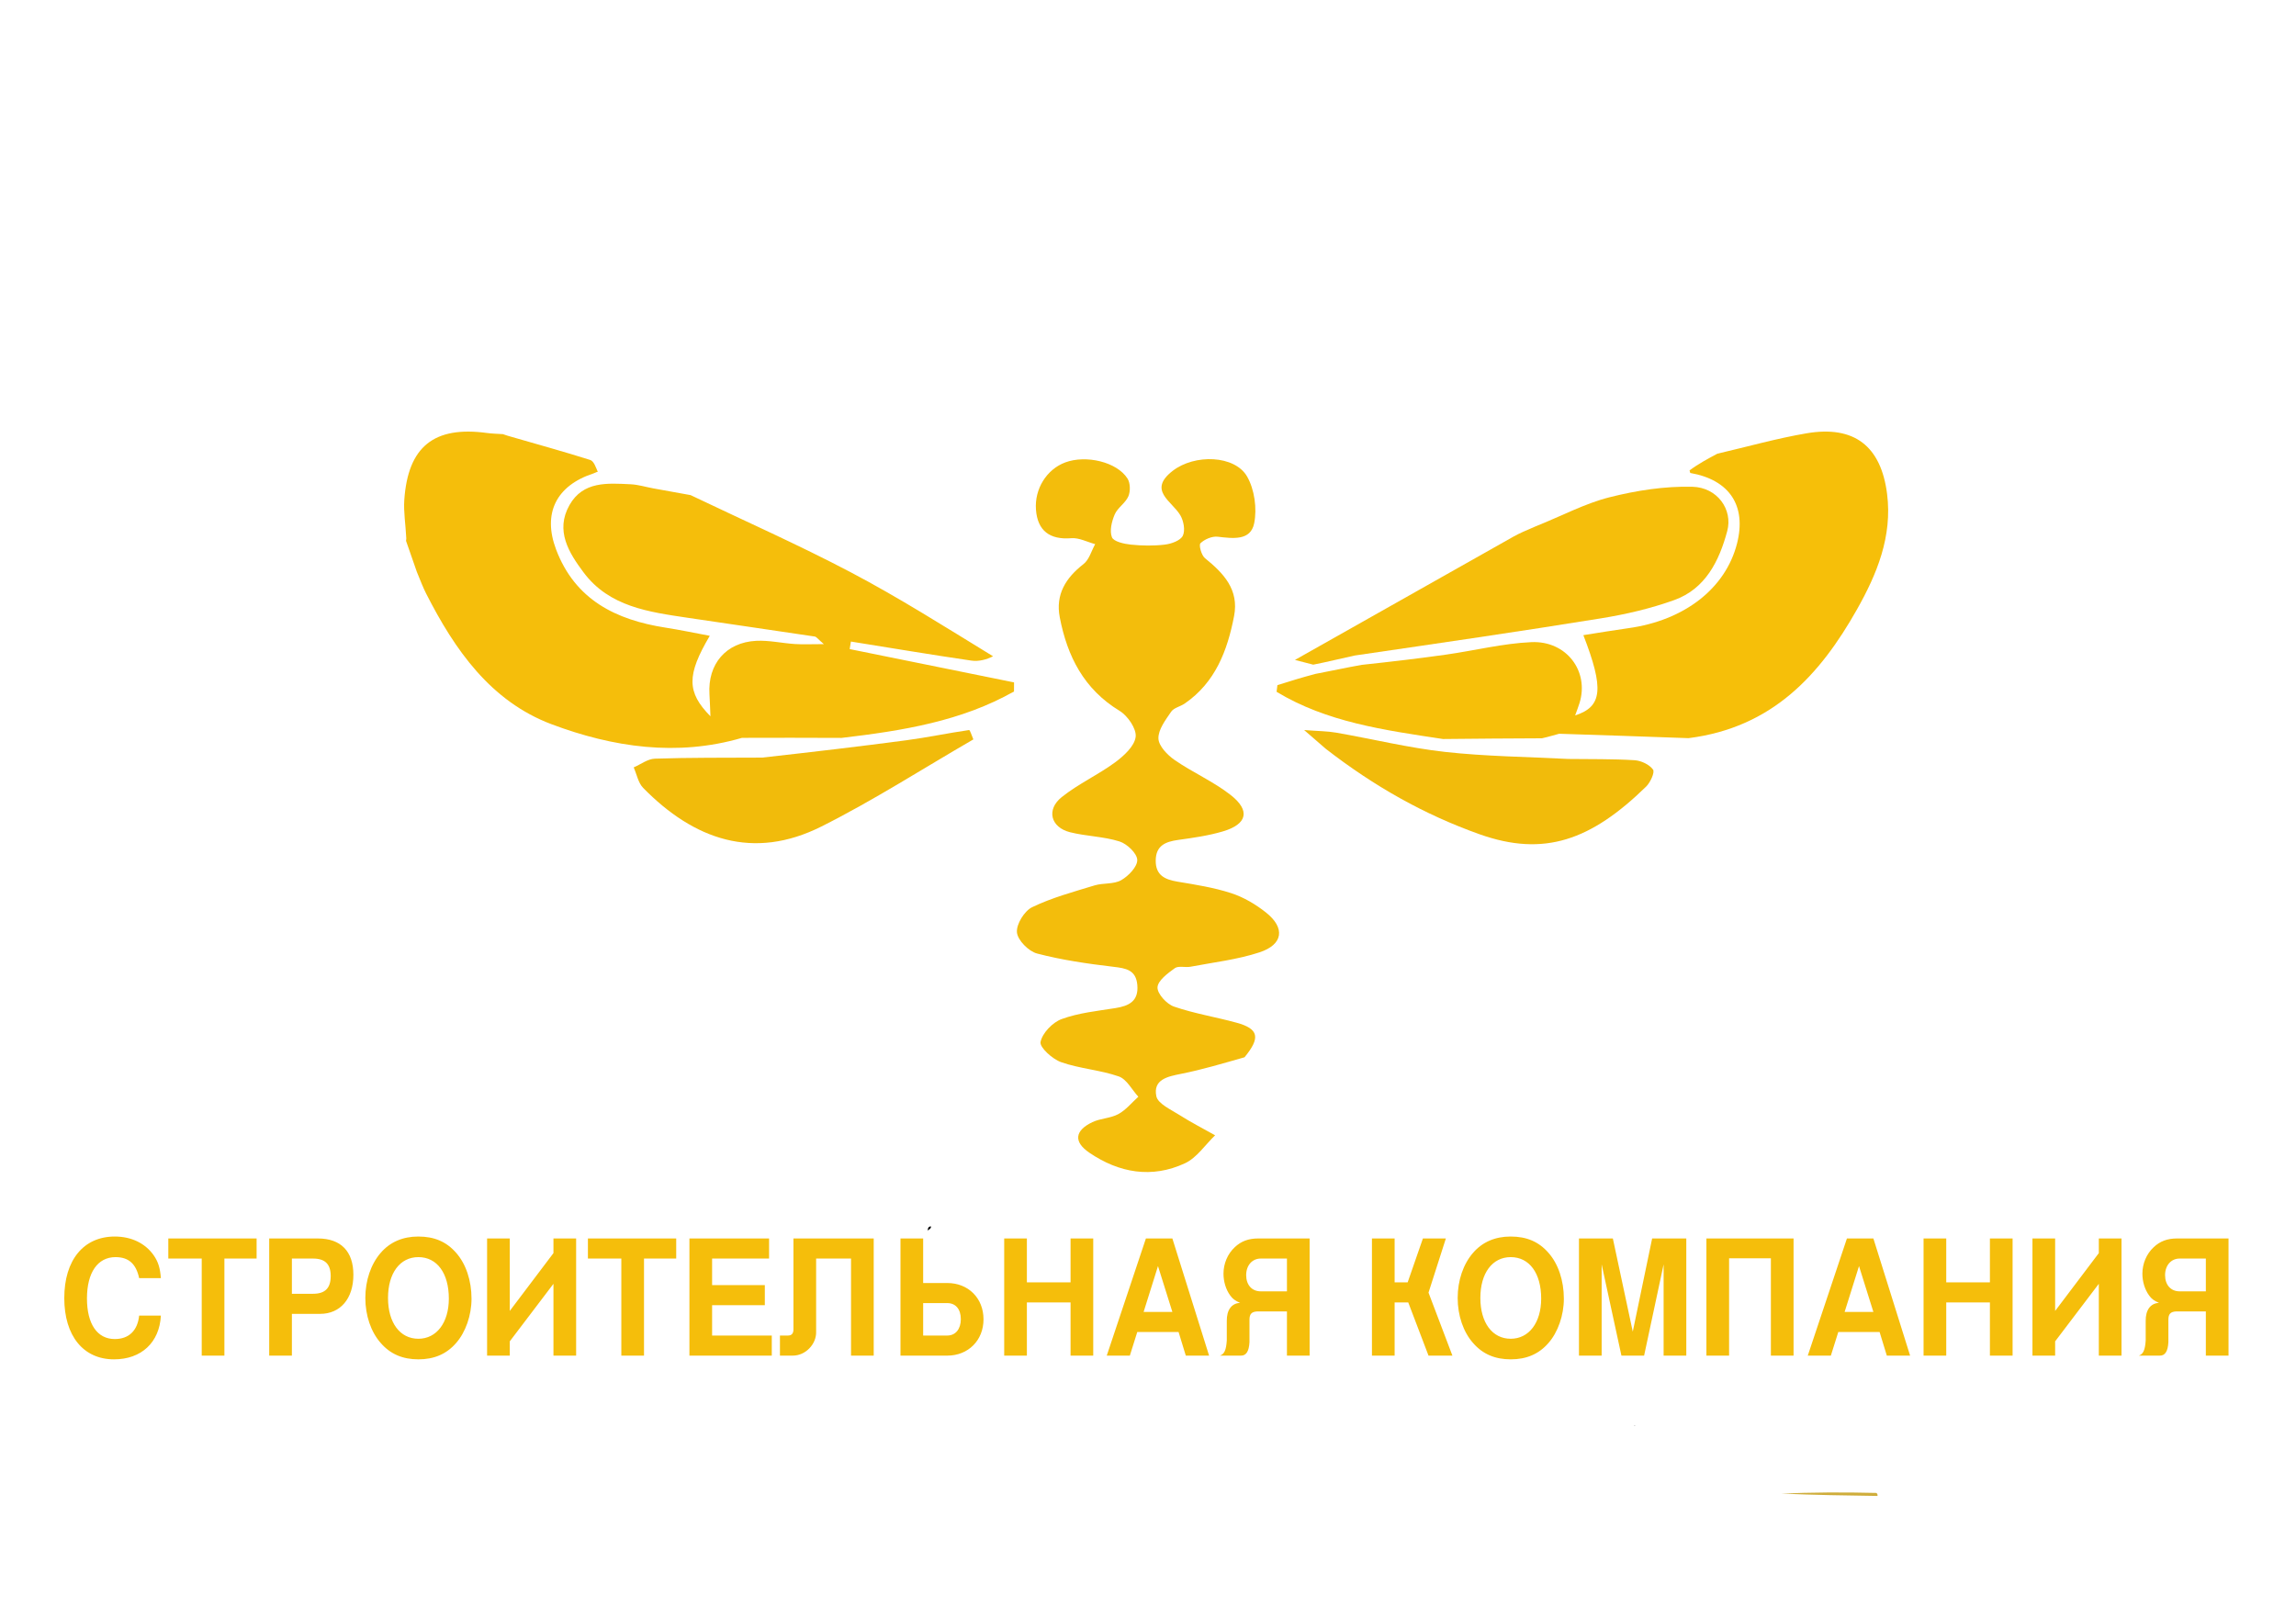
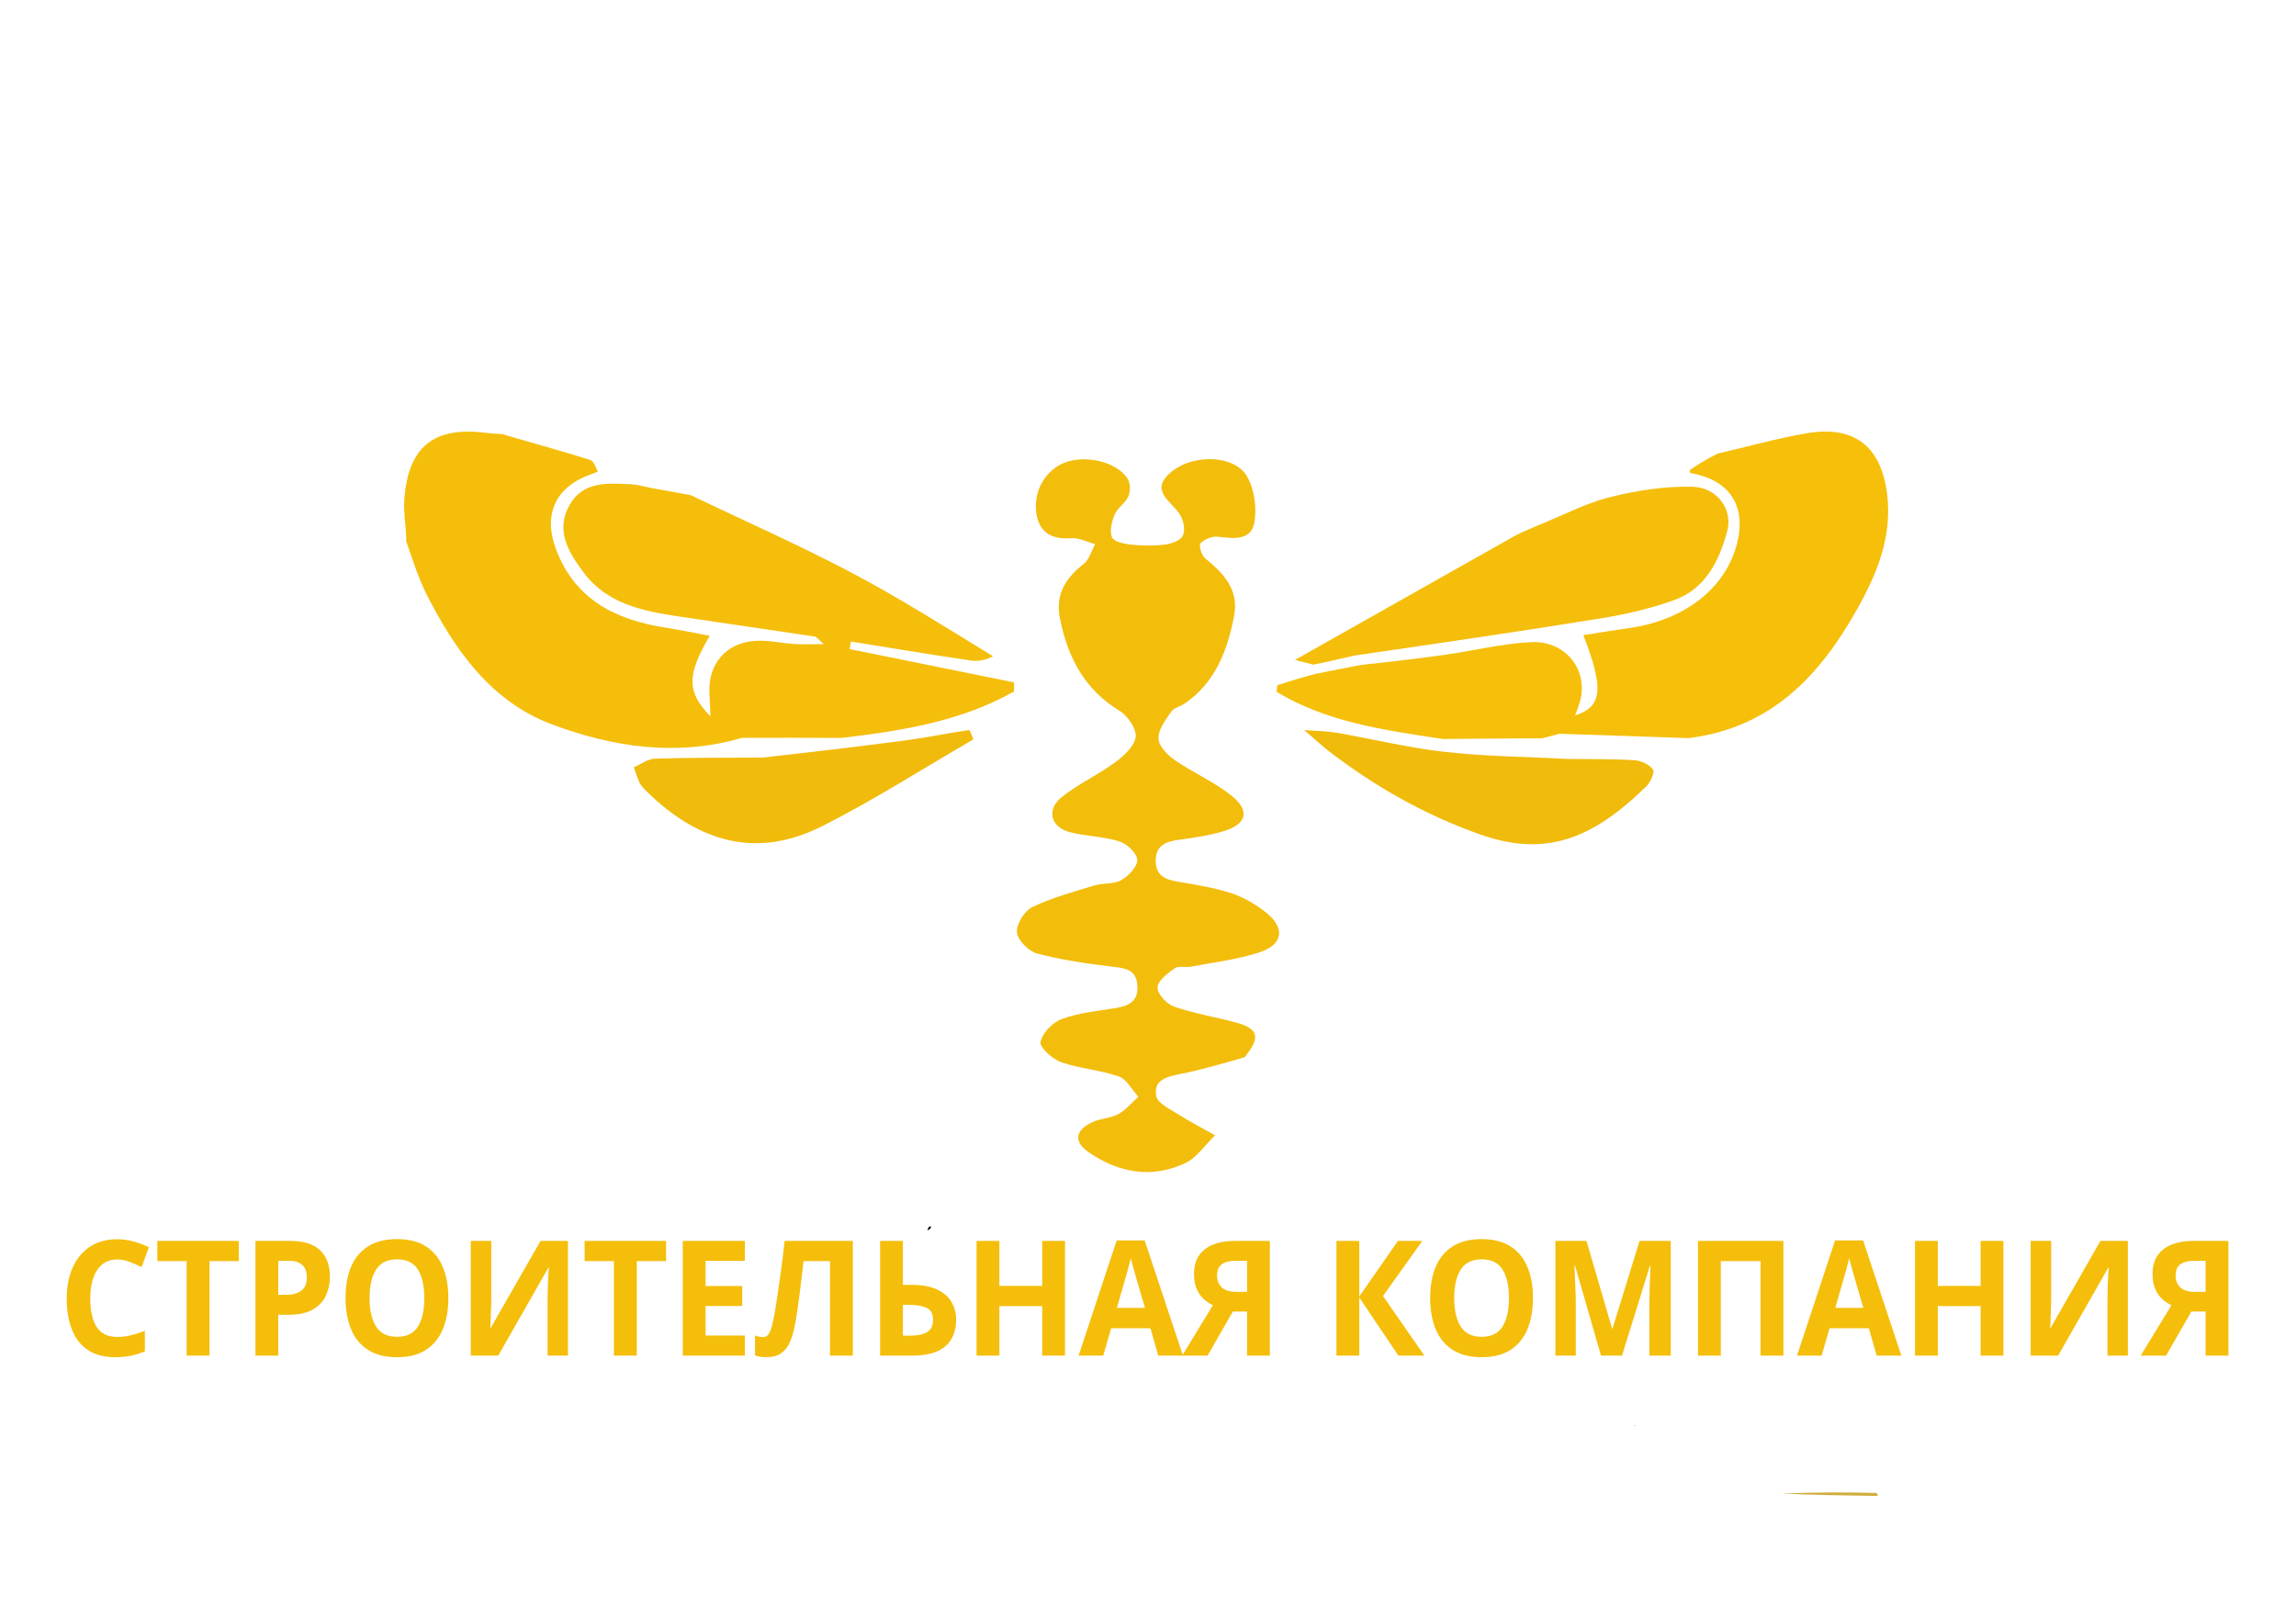
<svg xmlns="http://www.w3.org/2000/svg" width="500" height="350">
  <g>
    <rect fill="none" id="canvas_background" height="352" width="502" y="-1" x="-1" />
  </g>
  <g>
    <path id="svg_1" d="m243,353c-126.333,0 -252.167,0 -378,0c-0,-109.667 -0,-219.333 -0,-329c207.333,-33 426.666,-0 640,-0c0,109.667 0,219.333 0,329c-87.167,0 -174.333,0 -262,0m-218.211,-184.148c-1.079,0.84 -2.157,1.68 -3.693,2.875c2.322,0.117 4.148,0.208 6.429,0.582c0.601,0.704 1.136,1.426 1.813,2.11c6.239,6.302 14.058,12.068 27.339,14.631c13.289,2.564 27.264,3.646 41.715,1.839c1.53,0.243 3.06,0.487 4.645,1.042c-0.013,0.208 -0.026,0.417 -0.968,0.691c-7.487,0.027 -14.977,-0.001 -22.457,0.127c-1.554,0.027 -3.071,0.636 -4.605,0.976c0.669,0.775 0.982,1.73 2.063,2.297c11.063,5.799 23.987,8.145 38.807,4.323c11.349,-2.927 22.088,-6.48 33.396,-9.465c1.991,0.898 3.166,0.816 3.206,-0.692c0.037,-1.402 -0.472,-2.776 3.598,-3.245c1.771,-0.204 3.015,-1.616 4.499,-2.479c-1.411,-0.414 -2.872,-0.791 -4.199,-1.268c-0.369,-0.133 -0.164,-0.654 -0.527,-0.832c-0.843,-0.411 -1.872,-0.722 -3.458,-1.199c-10.179,-3.062 -20.163,-6.314 -30.589,-9.135c-11.414,-3.088 -23.236,-5.777 -34.998,-9.023c-0.755,-0.38 -1.398,-0.981 -2.285,-1.1c-3.459,-0.466 -6.976,-0.841 -10.508,-1.134c-4.924,-0.409 -5.477,-1.033 -2.843,-3.145c0.451,-0.362 -0.111,-1.058 -0.176,-1.43c-2.467,0.675 -4.351,1.646 -6.112,1.59c-5.984,-0.19 -11.924,-0.742 -18.378,-1.143c0,0 -0.47,-0.083 -0.973,-0.38c-7.228,0 -14.456,0 -22.287,0c-0.759,3.372 -1.457,6.381 -2.104,9.392c-0.319,1.484 0.788,2.495 3.856,2.821c0,0 -0.047,0.022 -0.207,0.373m255.152,22.668c8.221,-0.33 16.441,-0.661 25.526,-0.974c17.416,-1.221 27.78,-7.124 35.815,-14.441c4.366,-3.975 7.728,-8.183 6.563,-12.926c-1.318,-5.37 -7.159,-7.707 -17.532,-6.798c-6.533,0.572 -12.946,1.508 -19.932,2.105c-0.8,-0.477 -1.6,-0.954 -2.39,-1.424c-5.372,2.05 -5.372,2.05 -3.096,3.668c0,0 0.096,0.095 -0.169,0.389c-4.75,-0.324 -9.546,-0.53 -14.232,-1.017c-2.764,-0.287 -4.385,-0.517 -5.641,1.292c-0.769,1.108 -3.737,2.507 -5.793,2.54c-4.343,0.069 -5.964,1.522 -8.751,3.05c-1.345,0.335 -2.731,0.633 -4.03,1.009c-15.874,4.597 -31.736,9.205 -48.191,13.955c-2.51,0.708 -5.156,1.381 -4.436,3.242c0.965,2.495 7.944,2.798 7.987,5.72c0.003,0.229 2.226,0.459 3.432,0.666c0.301,0.052 0.66,0.014 1.624,0.121c10.046,3.996 20.93,7.153 32.968,9.352c14.098,2.576 24.308,0.663 36.27,-5.331c0.927,-0.465 1.941,-1.601 1.513,-1.907c-0.793,-0.568 -2.593,-1.004 -4.027,-1.05c-4.798,-0.153 -9.619,-0.109 -14.46,-0.488c0.018,-0.231 0.037,-0.462 0.984,-0.753m-72.277,34.621c3.232,-2.096 2.765,-3.078 -2.013,-3.756c-4.536,-0.643 -9.232,-1.024 -13.662,-1.811c-1.582,-0.281 -3.635,-1.433 -3.58,-2.148c0.058,-0.756 2.22,-1.576 3.769,-2.15c0.799,-0.296 2.287,-0.052 3.423,-0.163c5.029,-0.494 10.192,-0.794 15.021,-1.611c5.169,-0.874 5.641,-2.733 1.413,-4.459c-2.237,-0.913 -4.854,-1.711 -7.552,-2.163c-3.774,-0.632 -7.762,-0.955 -11.698,-1.291c-2.78,-0.237 -4.797,-0.717 -4.765,-2.374c0.032,-1.673 2.131,-2.103 4.895,-2.3c3.284,-0.235 6.608,-0.475 9.772,-0.96c5.27,-0.808 5.989,-2.327 1.646,-4.074c-3.753,-1.509 -8.259,-2.514 -12.198,-3.915c-1.579,-0.562 -3.477,-1.574 -3.526,-2.408c-0.058,-0.992 1.548,-2.072 2.771,-2.996c0.588,-0.444 2.003,-0.579 2.958,-0.917c6.671,-2.361 9.292,-5.92 10.745,-9.787c1.115,-2.969 -2.273,-4.796 -6.339,-6.489c-0.773,-0.322 -1.377,-1.472 -0.981,-1.669c0.899,-0.449 2.526,-0.805 3.754,-0.732c3.296,0.194 7.164,0.481 7.943,-1.501c0.65,-1.652 0.079,-3.786 -1.54,-5.239c-2.668,-2.395 -11.414,-2.549 -16.221,-0.629c-5.487,2.191 -0.141,3.38 1.68,4.966c0.725,0.632 1.105,1.7 0.541,2.293c-0.513,0.539 -2.471,0.902 -3.876,0.99c-2.454,0.155 -4.992,0.134 -7.457,0.002c-1.473,-0.079 -3.728,-0.337 -4.104,-0.825c-0.549,-0.712 -0.045,-1.775 0.609,-2.556c0.631,-0.754 2.343,-1.27 2.972,-2.025c0.468,-0.561 0.431,-1.489 -0.187,-1.99c-2.3,-1.862 -9.023,-2.679 -13.577,-1.804c-4.049,0.778 -6.691,2.972 -6.36,5.282c0.34,2.377 3.029,3.392 7.69,3.2c1.69,-0.07 3.467,0.427 5.205,0.665c-0.821,0.755 -1.303,1.734 -2.526,2.224c-3.875,1.551 -6.144,3.403 -5.185,5.969c1.631,4.359 5.248,8.044 13.023,10.47c1.774,0.554 3.731,2.017 3.502,2.921c-0.264,1.046 -2.576,2.129 -4.489,2.853c-3.716,1.407 -8.034,2.408 -11.618,3.888c-3.413,1.409 -2.391,3.386 1.821,3.93c3.536,0.457 7.31,0.471 10.765,1.031c1.643,0.266 3.816,1.328 3.87,2.065c0.055,0.757 -1.907,1.806 -3.492,2.271c-1.628,0.477 -3.933,0.292 -5.828,0.59c-4.584,0.721 -9.274,1.37 -13.56,2.433c-1.699,0.422 -3.487,1.914 -3.319,2.826c0.162,0.88 2.548,2.117 4.381,2.364c5.415,0.73 11.018,1.145 16.593,1.484c2.757,0.167 4.951,0.34 5.241,2.038c0.31,1.815 -1.812,2.348 -4.799,2.591c-3.933,0.32 -7.988,0.532 -11.68,1.226c-1.979,0.372 -4.207,1.565 -4.597,2.565c-0.235,0.603 2.59,1.919 4.486,2.261c4.047,0.731 8.498,0.868 12.548,1.596c1.726,0.31 2.861,1.49 4.265,2.274c-1.437,0.663 -2.707,1.484 -4.357,1.945c-1.702,0.475 -3.895,0.469 -5.66,0.902c-3.849,0.944 -4.124,2.205 -0.662,3.417c6.483,2.271 13.61,2.909 20.827,1.187c2.577,-0.615 4.401,-2.065 6.569,-3.133c-2.6,-0.753 -5.266,-1.452 -7.778,-2.276c-1.859,-0.609 -4.692,-1.259 -5.024,-2.104c-0.732,-1.868 2.436,-2.199 5.432,-2.505c4.538,-0.463 8.99,-1.15 14.084,-1.96z" opacity="0" fill="#000000" />
    <path stroke-width="0" id="svg_2" d="m109.5,94.55c0,0 0.47,0.161 1.029,0.345c6.383,1.855 12.231,3.449 18.002,5.284c0.816,0.26 1.258,1.694 1.647,2.582c-0.227,-0.003 -0.603,0.252 -0.942,0.351c-8.162,2.666 -11.091,8.737 -8.144,16.546c4.139,10.967 13.021,15.36 23.845,17.039c3.121,0.484 6.214,1.143 9.631,1.78c-5.06,8.574 -5.024,12.272 0.146,17.526c-0.087,-1.967 -0.131,-3.392 -0.217,-4.814c-0.397,-6.554 3.592,-11.289 10.188,-11.621c2.784,-0.14 5.602,0.517 8.412,0.7c1.768,0.115 3.549,0.021 6.309,0.021c-1.284,-1.097 -1.596,-1.597 -1.975,-1.654c-9.223,-1.389 -18.456,-2.708 -27.681,-4.086c-8.437,-1.26 -17.062,-2.384 -22.657,-9.869c-3.194,-4.272 -6.23,-9.094 -3.079,-14.672c2.963,-5.245 8.301,-4.774 13.316,-4.538c1.64,0.077 3.258,0.587 4.889,0.886c2.723,0.498 5.447,0.986 8.171,1.478c11.644,5.569 23.466,10.801 34.88,16.808c10.426,5.487 20.41,11.813 30.984,18.292c-1.309,0.682 -3.063,1.185 -4.709,0.945c-8.763,-1.281 -17.498,-2.748 -26.243,-4.151c-0.089,0.547 -0.178,1.094 -0.267,1.641c11.932,2.418 23.864,4.837 35.795,7.255c-0.004,0.66 -0.008,1.32 -0.012,1.98c-11.432,6.464 -24.177,8.542 -37.545,10.11c-7.557,-0.046 -14.624,-0.029 -21.692,-0.012c-14.173,4.139 -28.148,2.035 -41.437,-2.954c-13.281,-4.986 -21.101,-16.202 -27.339,-28.461c-0.677,-1.331 -1.212,-2.735 -2.034,-4.749c-0.933,-2.685 -1.644,-4.725 -2.356,-6.765c0,0 0.047,-0.042 0.062,-0.521c-0.152,-3.112 -0.614,-5.764 -0.434,-8.373c0.802,-11.625 6.494,-16.148 18.019,-14.575c1.137,0.155 2.292,0.169 3.439,0.248z" fill="#F5BE0B" />
    <path id="svg_3" d="m271.026,230.269c-4.792,1.363 -9.243,2.7 -13.781,3.601c-2.996,0.595 -6.164,1.239 -5.432,4.873c0.331,1.645 3.165,2.908 5.024,4.094c2.512,1.602 5.178,2.963 7.778,4.428c-2.168,2.079 -3.992,4.898 -6.569,6.095c-7.217,3.351 -14.344,2.109 -20.827,-2.309c-3.462,-2.359 -3.187,-4.812 0.662,-6.648c1.766,-0.842 3.958,-0.832 5.66,-1.755c1.651,-0.896 2.92,-2.493 4.357,-3.783c-1.404,-1.526 -2.539,-3.82 -4.265,-4.423c-4.05,-1.415 -8.502,-1.682 -12.548,-3.104c-1.896,-0.666 -4.721,-3.226 -4.486,-4.399c0.39,-1.945 2.618,-4.265 4.597,-4.989c3.693,-1.35 7.748,-1.763 11.68,-2.385c2.987,-0.472 5.109,-1.509 4.799,-5.04c-0.291,-3.304 -2.484,-3.639 -5.241,-3.964c-5.575,-0.659 -11.178,-1.467 -16.593,-2.887c-1.833,-0.481 -4.219,-2.886 -4.381,-4.598c-0.168,-1.774 1.62,-4.678 3.319,-5.498c4.286,-2.068 8.976,-3.33 13.56,-4.732c1.894,-0.579 4.2,-0.22 5.828,-1.148c1.586,-0.904 3.548,-2.946 3.492,-4.418c-0.054,-1.434 -2.227,-3.499 -3.87,-4.017c-3.454,-1.089 -7.229,-1.116 -10.765,-2.005c-4.212,-1.059 -5.234,-4.903 -1.821,-7.645c3.584,-2.879 7.902,-4.827 11.618,-7.564c1.913,-1.409 4.225,-3.515 4.489,-5.549c0.229,-1.759 -1.728,-4.606 -3.502,-5.683c-7.775,-4.72 -11.392,-11.888 -13.023,-20.368c-0.96,-4.99 1.309,-8.593 5.185,-11.611c1.223,-0.952 1.705,-2.857 2.526,-4.326c-1.738,-0.464 -3.515,-1.43 -5.205,-1.294c-4.66,0.374 -7.35,-1.601 -7.69,-6.224c-0.331,-4.493 2.311,-8.761 6.36,-10.275c4.555,-1.703 11.278,-0.113 13.577,3.509c0.619,0.975 0.656,2.778 0.187,3.87c-0.629,1.468 -2.341,2.471 -2.972,3.938c-0.654,1.519 -1.157,3.587 -0.609,4.972c0.376,0.95 2.632,1.451 4.104,1.605c2.465,0.257 5.003,0.297 7.457,-0.004c1.405,-0.172 3.363,-0.877 3.876,-1.926c0.564,-1.154 0.185,-3.233 -0.541,-4.461c-1.821,-3.085 -7.168,-5.398 -1.68,-9.661c4.807,-3.734 13.553,-3.434 16.221,1.224c1.619,2.826 2.19,6.977 1.54,10.191c-0.779,3.855 -4.647,3.296 -7.943,2.919c-1.228,-0.14 -2.855,0.551 -3.754,1.425c-0.396,0.385 0.208,2.621 0.981,3.247c4.066,3.293 7.454,6.848 6.339,12.623c-1.453,7.521 -4.074,14.445 -10.745,19.038c-0.956,0.658 -2.37,0.92 -2.958,1.784c-1.223,1.797 -2.828,3.897 -2.771,5.828c0.048,1.621 1.947,3.591 3.526,4.684c3.939,2.726 8.445,4.68 12.198,7.616c4.343,3.398 3.624,6.353 -1.646,7.925c-3.164,0.943 -6.488,1.411 -9.772,1.867c-2.763,0.384 -4.863,1.221 -4.895,4.475c-0.032,3.224 1.986,4.156 4.765,4.618c3.935,0.653 7.924,1.281 11.698,2.511c2.698,0.879 5.315,2.431 7.552,4.207c4.228,3.357 3.756,6.973 -1.413,8.674c-4.829,1.589 -9.992,2.173 -15.021,3.133c-1.135,0.217 -2.624,-0.258 -3.423,0.317c-1.549,1.116 -3.71,2.712 -3.769,4.182c-0.055,1.392 1.998,3.633 3.58,4.179c4.431,1.53 9.126,2.272 13.662,3.523c4.778,1.317 5.246,3.229 1.71,7.517z" fill="#F3BD0C" />
    <path id="svg_4" d="m374.008,98.809c6.467,-1.503 12.88,-3.323 19.413,-4.437c10.373,-1.768 16.213,2.778 17.532,13.224c1.165,9.227 -2.197,17.412 -6.563,25.145c-8.035,14.232 -18.4,25.716 -36.677,28.027c-9.858,-0.36 -18.856,-0.656 -28.174,-0.959c-1.313,0.336 -2.304,0.679 -3.772,0.99c-7.36,0.026 -14.244,0.084 -21.514,0.157c-12.815,-1.934 -25.312,-3.665 -36.254,-10.285c0.061,-0.483 0.122,-0.967 0.183,-1.45c2.645,-0.833 5.291,-1.666 8.327,-2.458c3.461,-0.65 6.531,-1.34 10.038,-1.958c6.426,-0.691 12.424,-1.391 18.401,-2.238c6.182,-0.875 12.32,-2.431 18.521,-2.71c7.684,-0.346 12.637,6.356 10.512,13.237c-0.252,0.815 -0.566,1.61 -0.962,2.725c5.94,-1.925 6.309,-5.809 1.79,-17.483c3.37,-0.525 6.571,-1.073 9.787,-1.518c12.219,-1.691 21.172,-8.645 23.675,-18.435c2.106,-8.234 -1.632,-13.881 -10.172,-15.37c0,0 -0.096,-0.185 -0.164,-0.564c1.979,-1.467 4.025,-2.555 6.072,-3.644z" fill="#F6BF09" />
    <path id="svg_5" d="m282,143.732c15.865,-8.959 31.727,-17.924 47.601,-26.866c1.3,-0.732 2.685,-1.312 4.703,-2.182c5.821,-2.322 10.819,-5.019 16.158,-6.37c5.867,-1.484 12.065,-2.451 18.085,-2.299c5.44,0.137 8.852,4.966 7.594,9.648c-1.743,6.49 -4.724,12.58 -11.559,15.036c-5.113,1.838 -10.508,3.096 -15.882,3.966c-17.73,2.871 -35.507,5.448 -53.668,8.104c-3.152,0.674 -5.903,1.382 -9.049,1.993c-1.592,-0.409 -2.787,-0.72 -3.983,-1.031z" fill="#F5BE0B" />
    <path id="svg_6" d="m341.522,165.298c4.812,0.062 9.634,-0.024 14.432,0.274c1.434,0.089 3.234,0.939 4.027,2.043c0.428,0.596 -0.586,2.806 -1.513,3.71c-11.961,11.659 -22.172,15.381 -36.27,10.37c-12.038,-4.279 -22.922,-10.419 -33.466,-18.592c-1.645,-1.403 -2.792,-2.406 -4.732,-4.103c3.083,0.24 5.071,0.235 7,0.572c7.908,1.381 15.748,3.311 23.706,4.195c8.886,0.987 17.873,1.06 26.816,1.531z" fill="#F1BB0B" />
    <path id="svg_7" d="m211.968,161.039c-11.01,6.37 -21.748,13.281 -33.098,18.975c-14.82,7.435 -27.744,2.871 -38.807,-8.41c-1.082,-1.103 -1.394,-2.96 -2.063,-4.468c1.534,-0.663 3.05,-1.847 4.605,-1.899c7.48,-0.25 14.97,-0.195 23.382,-0.235c11.084,-1.24 21.251,-2.427 31.397,-3.776c4.567,-0.607 9.087,-1.567 13.649,-2.225c0.209,-0.03 0.619,1.327 0.936,2.038z" fill="#F1BB0B" />
    <path id="svg_17" d="m201.99,267.995c0,0 0.123,-0.318 0.121,-0.488c-0.002,-0.171 0.374,-0.426 0.601,-0.423c0.105,0.283 -0.08,0.511 -0.521,0.802c-0.192,0.114 -0.201,0.11 -0.201,0.11z" fill="#000000" />
    <path id="svg_18" d="m408.855,325.814c-6.851,-0.1 -13.703,-0.199 -20.939,-0.512c6.499,-0.271 13.382,-0.329 20.674,-0.146c0.408,0.242 0.265,0.657 0.265,0.657z" fill="#CFAD3B" />
    <path id="svg_21" d="m425.481,270.464c-0.015,-0.033 0.015,0.033 0,0z" fill="#000000" />
    <path id="svg_22" d="m202.002,268.003c0.003,0.003 -0.087,0.099 -0.049,0.045c0.038,-0.053 0.047,-0.049 0.049,-0.045z" fill="#000000" />
    <path id="svg_23" d="m355.888,310.435c0.055,-0.046 0.229,0.125 0.229,0.125c0,0 -0.284,-0.08 -0.229,-0.125z" fill="#000000" />
-     <text font-weight="bold" font-style="normal" stroke="null" transform="matrix(0.9408297,0,0,1,-170.7715,0) " xml:space="preserve" text-anchor="start" font-family="Helvetica, Arial, sans-serif" font-size="35" id="svg_24" y="295.25" x="194.921" stroke-opacity="null" stroke-width="0" fill="#f5be0b">СТРОИТЕЛЬНАЯ КОМПАНИЯ</text>
+     <text font-weight="bold" font-style="normal" stroke="null" transform="matrix(0.9408297,0,0,1,-170.7715,0) " xml:space="preserve" text-anchor="start" font-family="Montserrat, sans-serif" font-size="35" id="svg_24" y="295.25" x="194.921" stroke-opacity="null" stroke-width="0" fill="#f5be0b">СТРОИТЕЛЬНАЯ КОМПАНИЯ</text>
  </g>
</svg>
